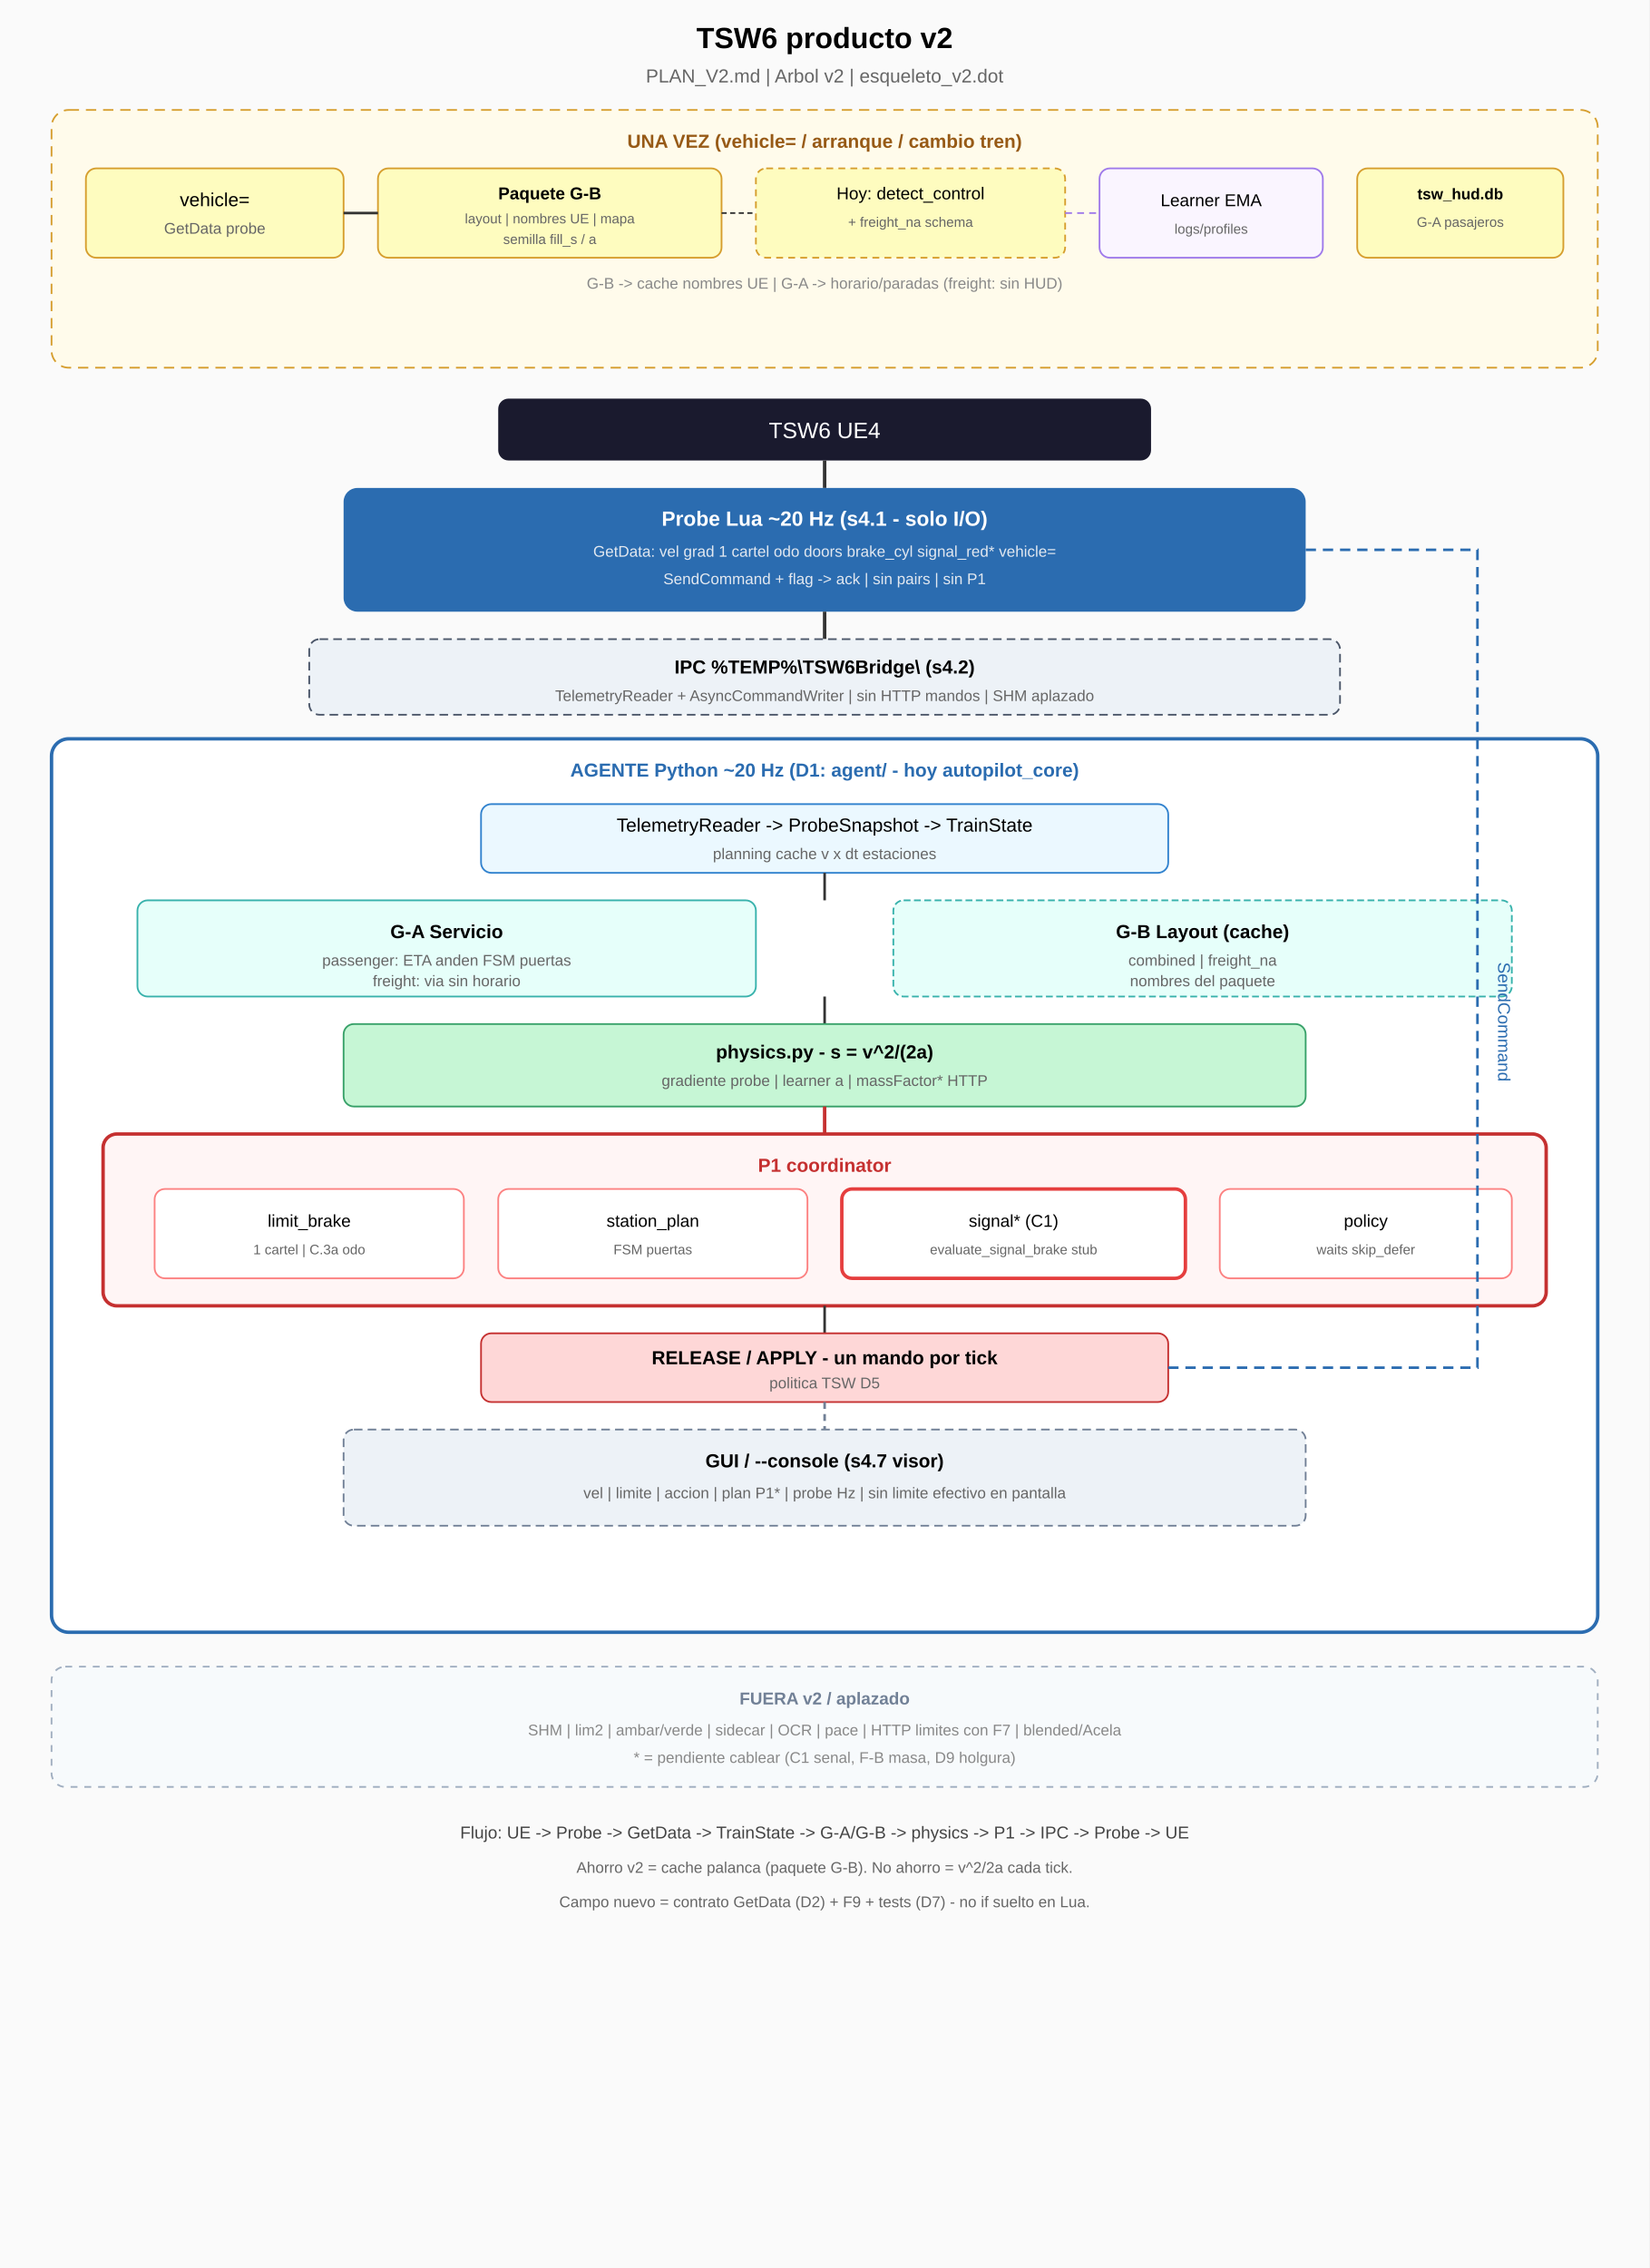
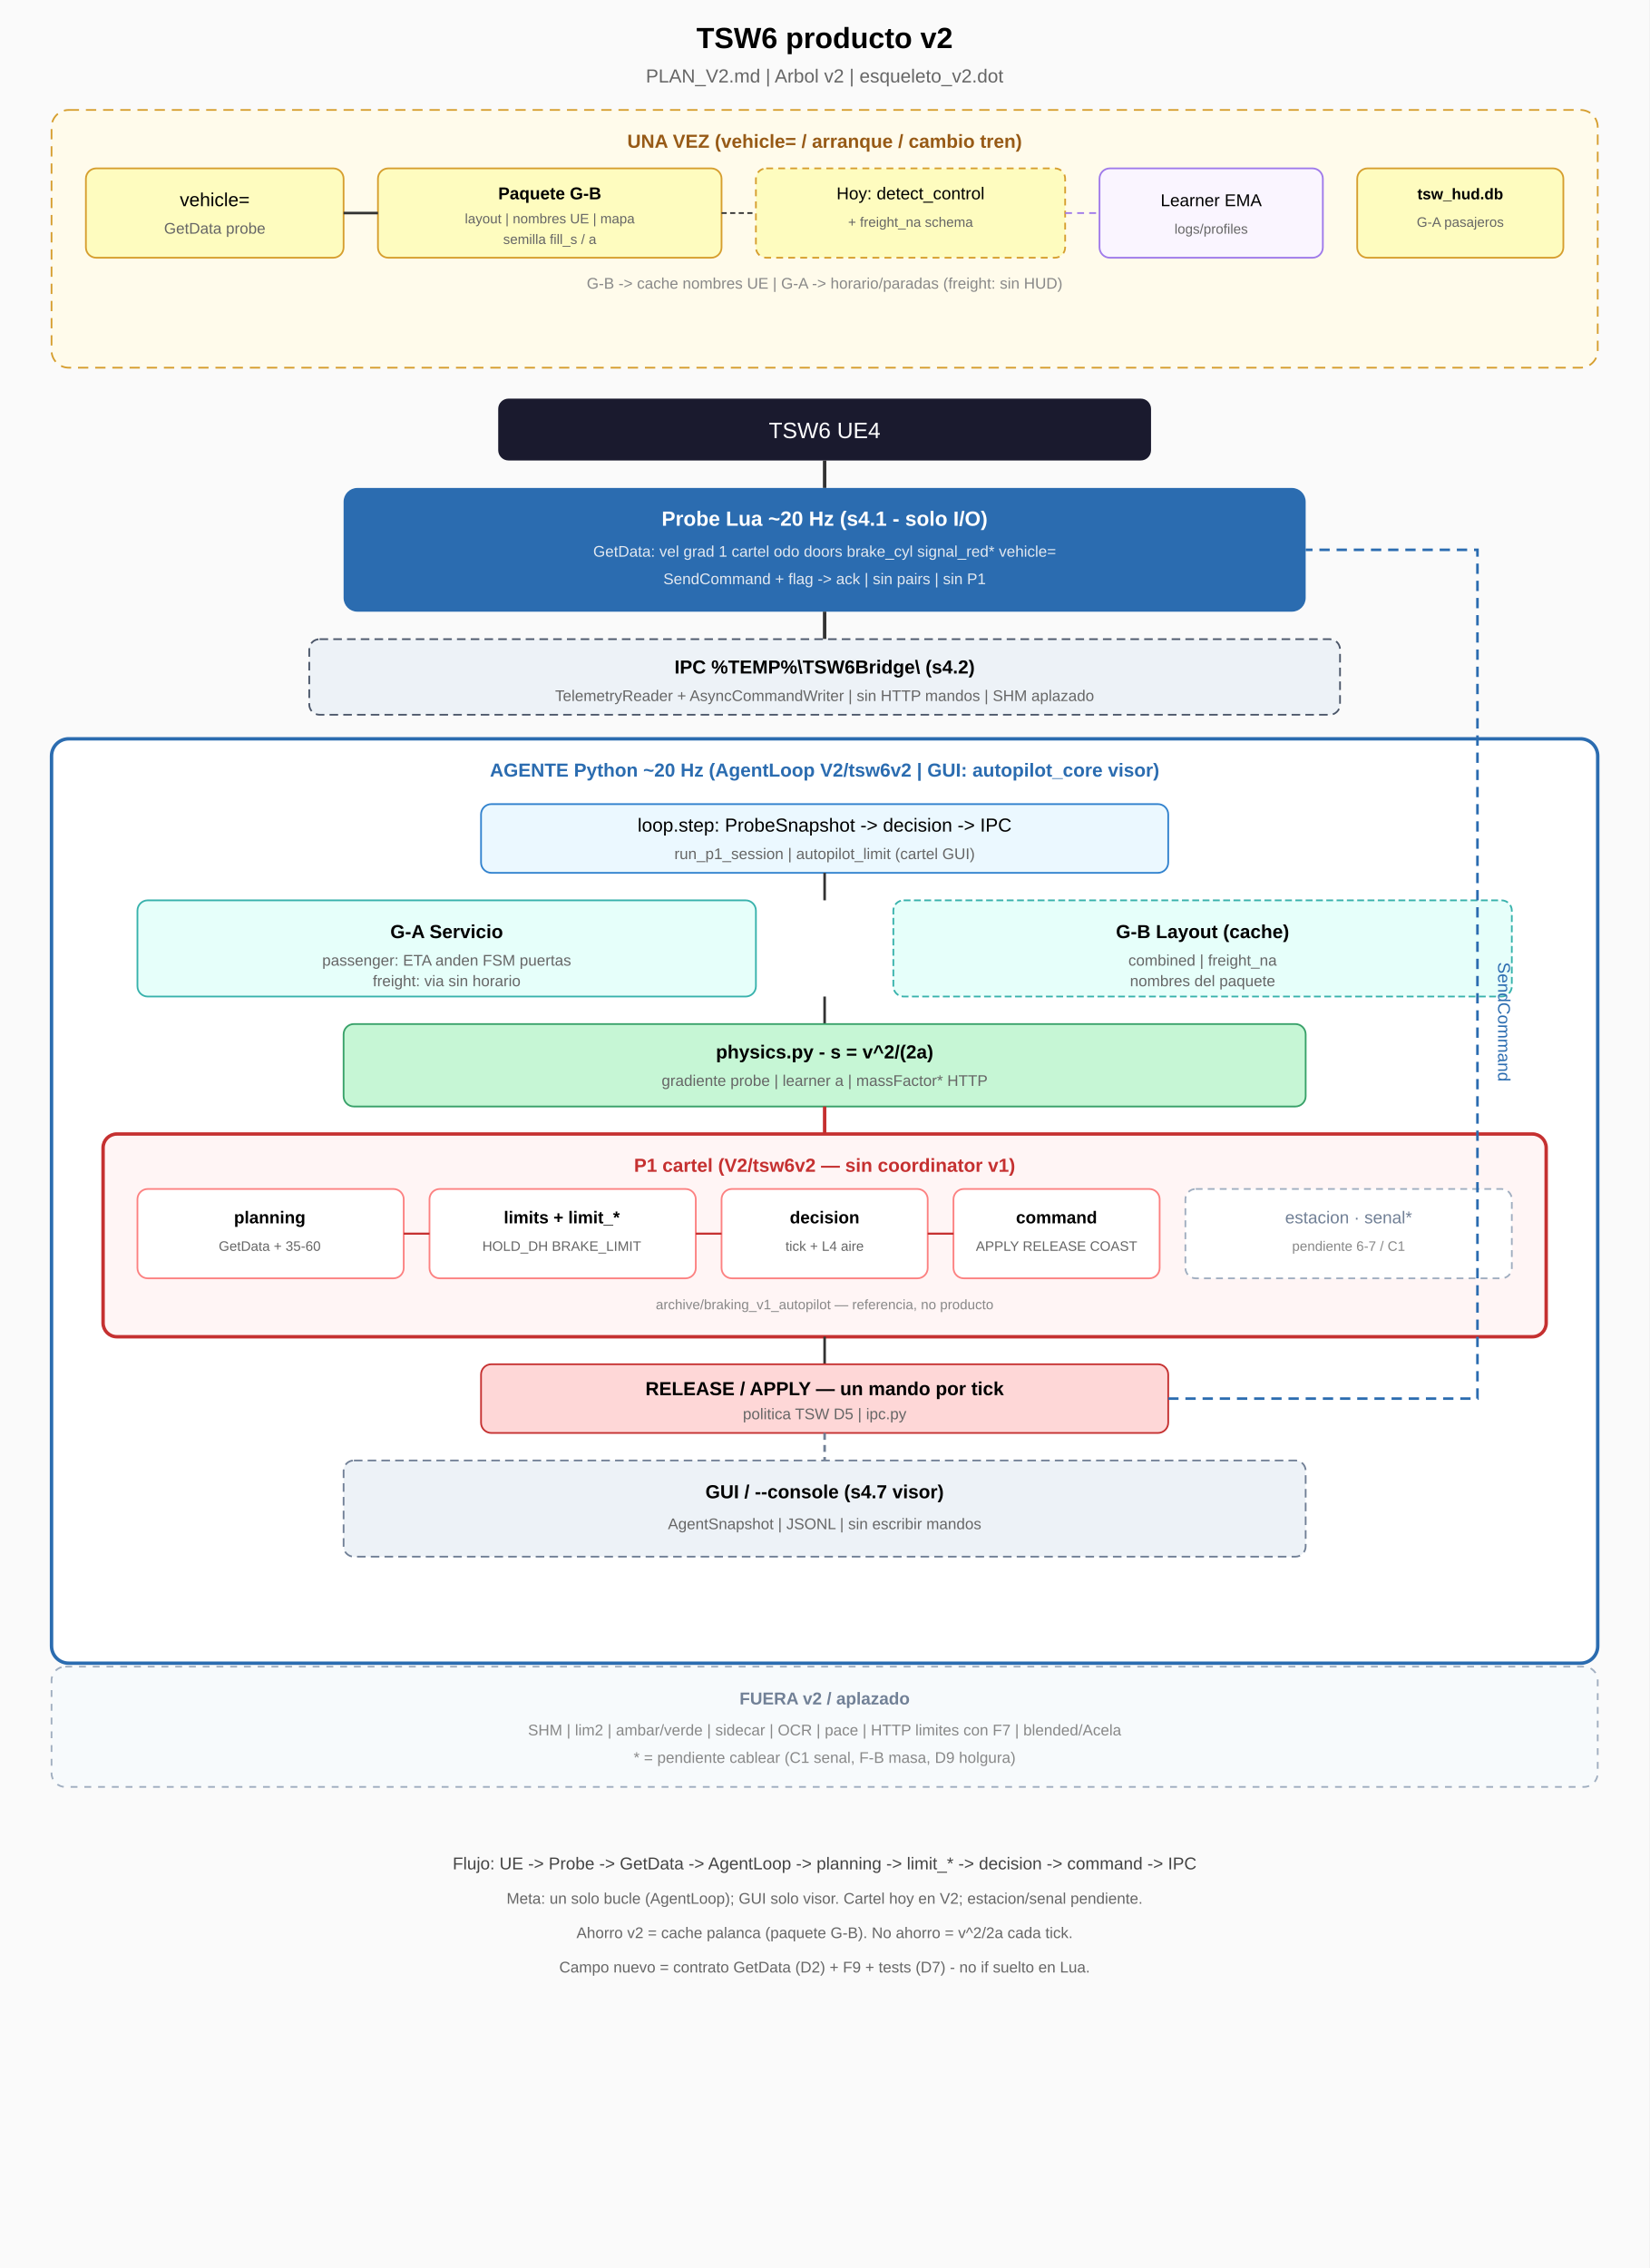
<svg xmlns="http://www.w3.org/2000/svg" width="960" height="1320" viewBox="0 0 960 1320" font-family="Segoe UI, Arial, sans-serif">
  <rect width="960" height="1320" fill="#fafafa" />
  <text x="480" y="28" text-anchor="middle" font-size="17" font-weight="700">TSW6 producto v2</text>
  <text x="480" y="48" text-anchor="middle" font-size="11" fill="#666">PLAN_V2.md | Arbol v2 | esqueleto_v2.dot</text>
  <rect x="30" y="64" width="900" height="150" rx="10" fill="#fffbeb" stroke="#d69e2e" stroke-dasharray="6,4" />
  <text x="480" y="86" text-anchor="middle" font-size="11" font-weight="700" fill="#975a16">UNA VEZ (vehicle= / arranque / cambio tren)</text>
  <rect x="50" y="98" width="150" height="52" rx="6" fill="#fefcbf" stroke="#d69e2e" />
  <text x="125" y="120" text-anchor="middle" font-size="11">vehicle=</text>
  <text x="125" y="136" text-anchor="middle" font-size="9" fill="#666">GetData probe</text>
  <rect x="220" y="98" width="200" height="52" rx="6" fill="#fefcbf" stroke="#d69e2e" />
  <text x="320" y="116" text-anchor="middle" font-size="10" font-weight="600">Paquete G-B</text>
  <text x="320" y="130" text-anchor="middle" font-size="8" fill="#666">layout | nombres UE | mapa</text>
  <text x="320" y="142" text-anchor="middle" font-size="8" fill="#666">semilla fill_s / a</text>
  <rect x="440" y="98" width="180" height="52" rx="6" fill="#fefcbf" stroke="#d69e2e" stroke-dasharray="4,3" />
  <text x="530" y="116" text-anchor="middle" font-size="10">Hoy: detect_control</text>
  <text x="530" y="132" text-anchor="middle" font-size="8" fill="#666">+ freight_na schema</text>
  <rect x="640" y="98" width="130" height="52" rx="6" fill="#faf5ff" stroke="#9f7aea" />
  <text x="705" y="120" text-anchor="middle" font-size="10">Learner EMA</text>
  <text x="705" y="136" text-anchor="middle" font-size="8" fill="#666">logs/profiles</text>
  <rect x="790" y="98" width="120" height="52" rx="6" fill="#fefcbf" stroke="#d69e2e" />
  <text x="850" y="116" text-anchor="middle" font-size="9" font-weight="600">tsw_hud.db</text>
  <text x="850" y="132" text-anchor="middle" font-size="8" fill="#666">G-A pasajeros</text>
  <line x1="200" y1="124" x2="220" y2="124" stroke="#333" stroke-width="1.5" />
  <line x1="420" y1="124" x2="440" y2="124" stroke="#333" stroke-width="1" stroke-dasharray="3,2" />
  <line x1="620" y1="124" x2="640" y2="124" stroke="#9f7aea" stroke-width="1" stroke-dasharray="4,3" />
  <text x="480" y="168" text-anchor="middle" font-size="9" fill="#888">G-B -&gt; cache nombres UE | G-A -&gt; horario/paradas (freight: sin HUD)</text>
  <rect x="290" y="232" width="380" height="36" rx="6" fill="#1a1a2e" />
  <text x="480" y="255" text-anchor="middle" fill="#fff" font-size="13">TSW6 UE4</text>
  <line x1="480" y1="268" x2="480" y2="284" stroke="#333" stroke-width="2" />
  <rect x="200" y="284" width="560" height="72" rx="8" fill="#2b6cb0" />
  <text x="480" y="306" text-anchor="middle" fill="#fff" font-size="12" font-weight="600">Probe Lua ~20 Hz (s4.1 - solo I/O)</text>
  <text x="480" y="324" text-anchor="middle" fill="#e2e8f0" font-size="9">GetData: vel grad 1 cartel odo doors brake_cyl signal_red* vehicle=</text>
  <text x="480" y="340" text-anchor="middle" fill="#e2e8f0" font-size="9">SendCommand + flag -&gt; ack | sin pairs | sin P1</text>
  <line x1="480" y1="356" x2="480" y2="372" stroke="#333" stroke-width="2" />
  <rect x="180" y="372" width="600" height="44" rx="6" fill="#edf2f7" stroke="#4a5568" stroke-dasharray="5,3" />
  <text x="480" y="392" text-anchor="middle" font-size="11" font-weight="600">IPC %TEMP%\TSW6Bridge\ (s4.2)</text>
  <text x="480" y="408" text-anchor="middle" font-size="9" fill="#666">TelemetryReader + AsyncCommandWriter | sin HTTP mandos | SHM aplazado</text>
  <rect x="30" y="440" width="200" height="80" rx="6" fill="#e9d8fd" stroke="#805ad5" stroke-dasharray="4,3" />
  <text x="130" y="462" text-anchor="middle" font-size="10" font-weight="600" fill="#553c9a">HTTP ~2 s</text>
  <text x="130" y="478" text-anchor="middle" font-size="8" fill="#666">markers estaciones</text>
  <text x="130" y="492" text-anchor="middle" font-size="8" fill="#666">geo | masa F-B*</text>
  <text x="130" y="508" text-anchor="middle" font-size="8" fill="#c53030">NO limites P1 con F7</text>
  <line x1="230" y1="480" x2="280" y2="520" stroke="#805ad5" stroke-width="1.5" stroke-dasharray="5,3" />
-   <rect x="30" y="430" width="900" height="520" rx="10" fill="#fff" stroke="#2b6cb0" stroke-width="2" />
-   <text x="480" y="452" text-anchor="middle" font-size="11" font-weight="700" fill="#2b6cb0">AGENTE Python ~20 Hz (D1: agent/ - hoy autopilot_core)</text>
+   <rect x="30" y="430" width="900" height="538" rx="10" fill="#fff" stroke="#2b6cb0" stroke-width="2" />
+   <text x="480" y="452" text-anchor="middle" font-size="11" font-weight="700" fill="#2b6cb0">AGENTE Python ~20 Hz (AgentLoop V2/tsw6v2 | GUI: autopilot_core visor)</text>
  <rect x="280" y="468" width="400" height="40" rx="6" fill="#ebf8ff" stroke="#3182ce" />
-   <text x="480" y="484" text-anchor="middle" font-size="11">TelemetryReader -&gt; ProbeSnapshot -&gt; TrainState</text>
-   <text x="480" y="500" text-anchor="middle" font-size="9" fill="#666">planning cache v x dt estaciones</text>
+   <text x="480" y="484" text-anchor="middle" font-size="11">loop.step: ProbeSnapshot -&gt; decision -&gt; IPC</text>
+   <text x="480" y="500" text-anchor="middle" font-size="9" fill="#666">run_p1_session | autopilot_limit (cartel GUI)</text>
  <line x1="480" y1="508" x2="480" y2="524" stroke="#333" stroke-width="1.5" />
  <rect x="80" y="524" width="360" height="56" rx="6" fill="#e6fffa" stroke="#38b2ac" />
  <text x="260" y="546" text-anchor="middle" font-size="11" font-weight="600">G-A Servicio</text>
  <text x="260" y="562" text-anchor="middle" font-size="9" fill="#666">passenger: ETA anden FSM puertas</text>
  <text x="260" y="574" text-anchor="middle" font-size="9" fill="#666">freight: via sin horario</text>
  <rect x="520" y="524" width="360" height="56" rx="6" fill="#e6fffa" stroke="#38b2ac" stroke-dasharray="4,2" />
  <text x="700" y="546" text-anchor="middle" font-size="11" font-weight="600">G-B Layout (cache)</text>
  <text x="700" y="562" text-anchor="middle" font-size="9" fill="#666">combined | freight_na</text>
  <text x="700" y="574" text-anchor="middle" font-size="9" fill="#666">nombres del paquete</text>
  <line x1="480" y1="580" x2="480" y2="596" stroke="#333" stroke-width="1.5" />
  <rect x="200" y="596" width="560" height="48" rx="6" fill="#c6f6d5" stroke="#38a169" />
  <text x="480" y="616" text-anchor="middle" font-size="11" font-weight="600">physics.py - s = v^2/(2a)</text>
  <text x="480" y="632" text-anchor="middle" font-size="9" fill="#666">gradiente probe | learner a | massFactor* HTTP</text>
  <line x1="480" y1="644" x2="480" y2="660" stroke="#c53030" stroke-width="2" />
-   <rect x="60" y="660" width="840" height="100" rx="8" fill="#fff5f5" stroke="#c53030" stroke-width="2" />
-   <text x="480" y="682" text-anchor="middle" font-size="11" font-weight="700" fill="#c53030">P1 coordinator</text>
-   <rect x="90" y="692" width="180" height="52" rx="6" fill="#fff" stroke="#fc8181" />
-   <text x="180" y="714" text-anchor="middle" font-size="10">limit_brake</text>
-   <text x="180" y="730" text-anchor="middle" font-size="8" fill="#666">1 cartel | C.3a odo</text>
-   <rect x="290" y="692" width="180" height="52" rx="6" fill="#fff" stroke="#fc8181" />
-   <text x="380" y="714" text-anchor="middle" font-size="10">station_plan</text>
-   <text x="380" y="730" text-anchor="middle" font-size="8" fill="#666">FSM puertas</text>
-   <rect x="490" y="692" width="200" height="52" rx="6" fill="#fff" stroke="#e53e3e" stroke-width="2" />
-   <text x="590" y="714" text-anchor="middle" font-size="10">signal* (C1)</text>
-   <text x="590" y="730" text-anchor="middle" font-size="8" fill="#666">evaluate_signal_brake stub</text>
-   <rect x="710" y="692" width="170" height="52" rx="6" fill="#fff" stroke="#fc8181" />
-   <text x="795" y="714" text-anchor="middle" font-size="10">policy</text>
-   <text x="795" y="730" text-anchor="middle" font-size="8" fill="#666">waits skip_defer</text>
-   <line x1="480" y1="760" x2="480" y2="776" stroke="#333" stroke-width="1.5" />
-   <rect x="280" y="776" width="400" height="40" rx="6" fill="#fed7d7" stroke="#c53030" />
-   <text x="480" y="794" text-anchor="middle" font-size="11" font-weight="600">RELEASE / APPLY - un mando por tick</text>
-   <text x="480" y="808" text-anchor="middle" font-size="9" fill="#666">politica TSW D5</text>
-   <path d="M 680 796 L 860 796 L 860 320 L 760 320" fill="none" stroke="#2b6cb0" stroke-width="1.5" stroke-dasharray="6,4" />
+   <rect x="60" y="660" width="840" height="118" rx="8" fill="#fff5f5" stroke="#c53030" stroke-width="2" />
+   <text x="480" y="682" text-anchor="middle" font-size="11" font-weight="700" fill="#c53030">P1 cartel (V2/tsw6v2 — sin coordinator v1)</text>
+   <rect x="80" y="692" width="155" height="52" rx="6" fill="#fff" stroke="#fc8181" />
+   <text x="157" y="712" text-anchor="middle" font-size="10" font-weight="600">planning</text>
+   <text x="157" y="728" text-anchor="middle" font-size="8" fill="#666">GetData + 35-60</text>
+   <rect x="250" y="692" width="155" height="52" rx="6" fill="#fff" stroke="#fc8181" />
+   <text x="327" y="712" text-anchor="middle" font-size="10" font-weight="600">limits + limit_*</text>
+   <text x="327" y="728" text-anchor="middle" font-size="8" fill="#666">HOLD_DH BRAKE_LIMIT</text>
+   <rect x="420" y="692" width="120" height="52" rx="6" fill="#fff" stroke="#fc8181" />
+   <text x="480" y="712" text-anchor="middle" font-size="10" font-weight="600">decision</text>
+   <text x="480" y="728" text-anchor="middle" font-size="8" fill="#666">tick + L4 aire</text>
+   <rect x="555" y="692" width="120" height="52" rx="6" fill="#fff" stroke="#fc8181" />
+   <text x="615" y="712" text-anchor="middle" font-size="10" font-weight="600">command</text>
+   <text x="615" y="728" text-anchor="middle" font-size="8" fill="#666">APPLY RELEASE COAST</text>
+   <line x1="235" y1="718" x2="250" y2="718" stroke="#c53030" stroke-width="1.2" />
+   <line x1="405" y1="718" x2="420" y2="718" stroke="#c53030" stroke-width="1.2" />
+   <line x1="540" y1="718" x2="555" y2="718" stroke="#c53030" stroke-width="1.2" />
+   <rect x="690" y="692" width="190" height="52" rx="6" fill="#fff" stroke="#a0aec0" stroke-dasharray="4,3" />
+   <text x="785" y="712" text-anchor="middle" font-size="10" fill="#718096">estacion · senal*</text>
+   <text x="785" y="728" text-anchor="middle" font-size="8" fill="#888">pendiente 6-7 / C1</text>
+   <text x="480" y="762" text-anchor="middle" font-size="8" fill="#888">archive/braking_v1_autopilot — referencia, no producto</text>
+   <line x1="480" y1="778" x2="480" y2="794" stroke="#333" stroke-width="1.5" />
+   <rect x="280" y="794" width="400" height="40" rx="6" fill="#fed7d7" stroke="#c53030" />
+   <text x="480" y="812" text-anchor="middle" font-size="11" font-weight="600">RELEASE / APPLY — un mando por tick</text>
+   <text x="480" y="826" text-anchor="middle" font-size="9" fill="#666">politica TSW D5 | ipc.py</text>
+   <path d="M 680 814 L 860 814 L 860 320 L 760 320" fill="none" stroke="#2b6cb0" stroke-width="1.5" stroke-dasharray="6,4" />
  <text x="872" y="560" font-size="10" fill="#2b6cb0" transform="rotate(90 872 560)">SendCommand</text>
-   <line x1="480" y1="816" x2="480" y2="832" stroke="#718096" stroke-width="1.5" stroke-dasharray="4,3" />
-   <rect x="200" y="832" width="560" height="56" rx="6" fill="#edf2f7" stroke="#718096" stroke-dasharray="5,3" />
-   <text x="480" y="854" text-anchor="middle" font-size="11" font-weight="600">GUI / --console (s4.7 visor)</text>
-   <text x="480" y="872" text-anchor="middle" font-size="9" fill="#666">vel | limite | accion | plan P1* | probe Hz | sin limite efectivo en pantalla</text>
+   <line x1="480" y1="834" x2="480" y2="850" stroke="#718096" stroke-width="1.5" stroke-dasharray="4,3" />
+   <rect x="200" y="850" width="560" height="56" rx="6" fill="#edf2f7" stroke="#718096" stroke-dasharray="5,3" />
+   <text x="480" y="872" text-anchor="middle" font-size="11" font-weight="600">GUI / --console (s4.7 visor)</text>
+   <text x="480" y="890" text-anchor="middle" font-size="9" fill="#666">AgentSnapshot | JSONL | sin escribir mandos</text>
  <rect x="30" y="970" width="900" height="70" rx="8" fill="#f7fafc" stroke="#a0aec0" stroke-dasharray="4,4" />
  <text x="480" y="992" text-anchor="middle" font-size="10" font-weight="600" fill="#718096">FUERA v2 / aplazado</text>
  <text x="480" y="1010" text-anchor="middle" font-size="9" fill="#888">SHM | lim2 | ambar/verde | sidecar | OCR | pace | HTTP limites con F7 | blended/Acela</text>
  <text x="480" y="1026" text-anchor="middle" font-size="9" fill="#888">* = pendiente cablear (C1 senal, F-B masa, D9 holgura)</text>
-   <text x="480" y="1070" text-anchor="middle" font-size="10" fill="#444">Flujo: UE -&gt; Probe -&gt; GetData -&gt; TrainState -&gt; G-A/G-B -&gt; physics -&gt; P1 -&gt; IPC -&gt; Probe -&gt; UE</text>
-   <text x="480" y="1090" text-anchor="middle" font-size="9" fill="#666">Ahorro v2 = cache palanca (paquete G-B). No ahorro = v^2/2a cada tick.</text>
-   <text x="480" y="1110" text-anchor="middle" font-size="9" fill="#666">Campo nuevo = contrato GetData (D2) + F9 + tests (D7) - no if suelto en Lua.</text>
+   <text x="480" y="1088" text-anchor="middle" font-size="10" fill="#444">Flujo: UE -&gt; Probe -&gt; GetData -&gt; AgentLoop -&gt; planning -&gt; limit_* -&gt; decision -&gt; command -&gt; IPC</text>
+   <text x="480" y="1108" text-anchor="middle" font-size="9" fill="#666">Meta: un solo bucle (AgentLoop); GUI solo visor. Cartel hoy en V2; estacion/senal pendiente.</text>
+   <text x="480" y="1128" text-anchor="middle" font-size="9" fill="#666">Ahorro v2 = cache palanca (paquete G-B). No ahorro = v^2/2a cada tick.</text>
+   <text x="480" y="1148" text-anchor="middle" font-size="9" fill="#666">Campo nuevo = contrato GetData (D2) + F9 + tests (D7) - no if suelto en Lua.</text>
</svg>
